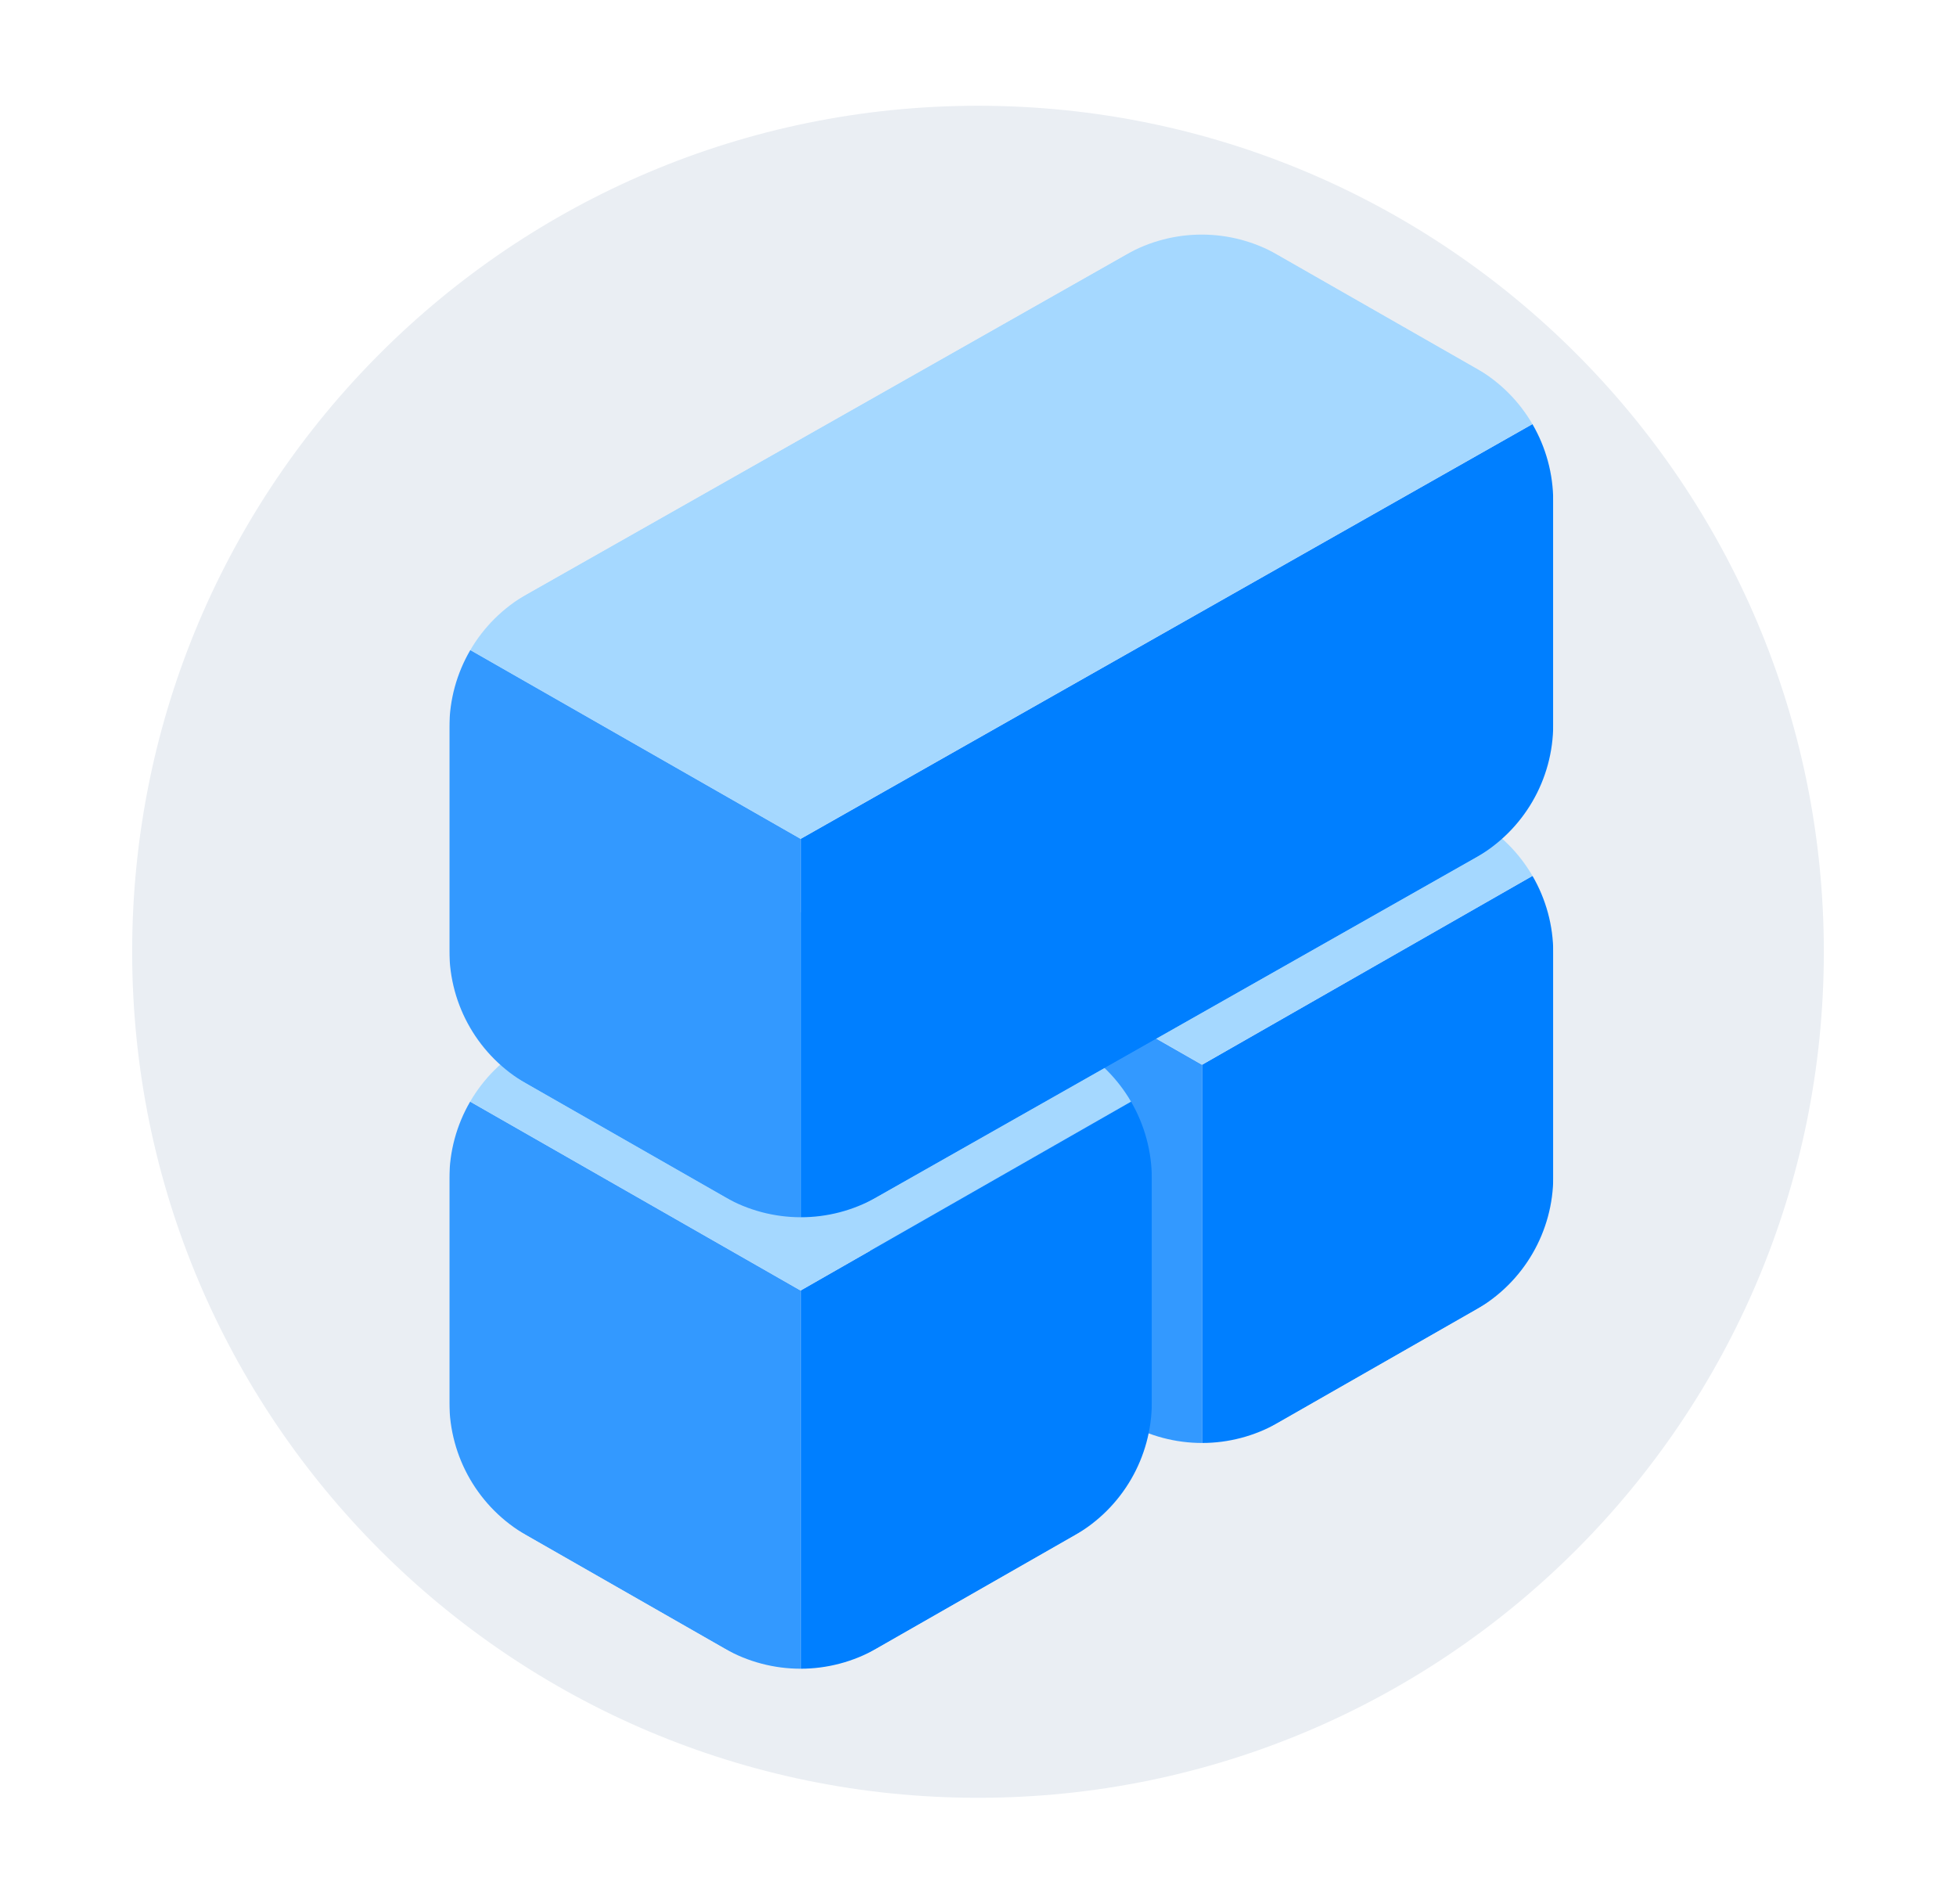
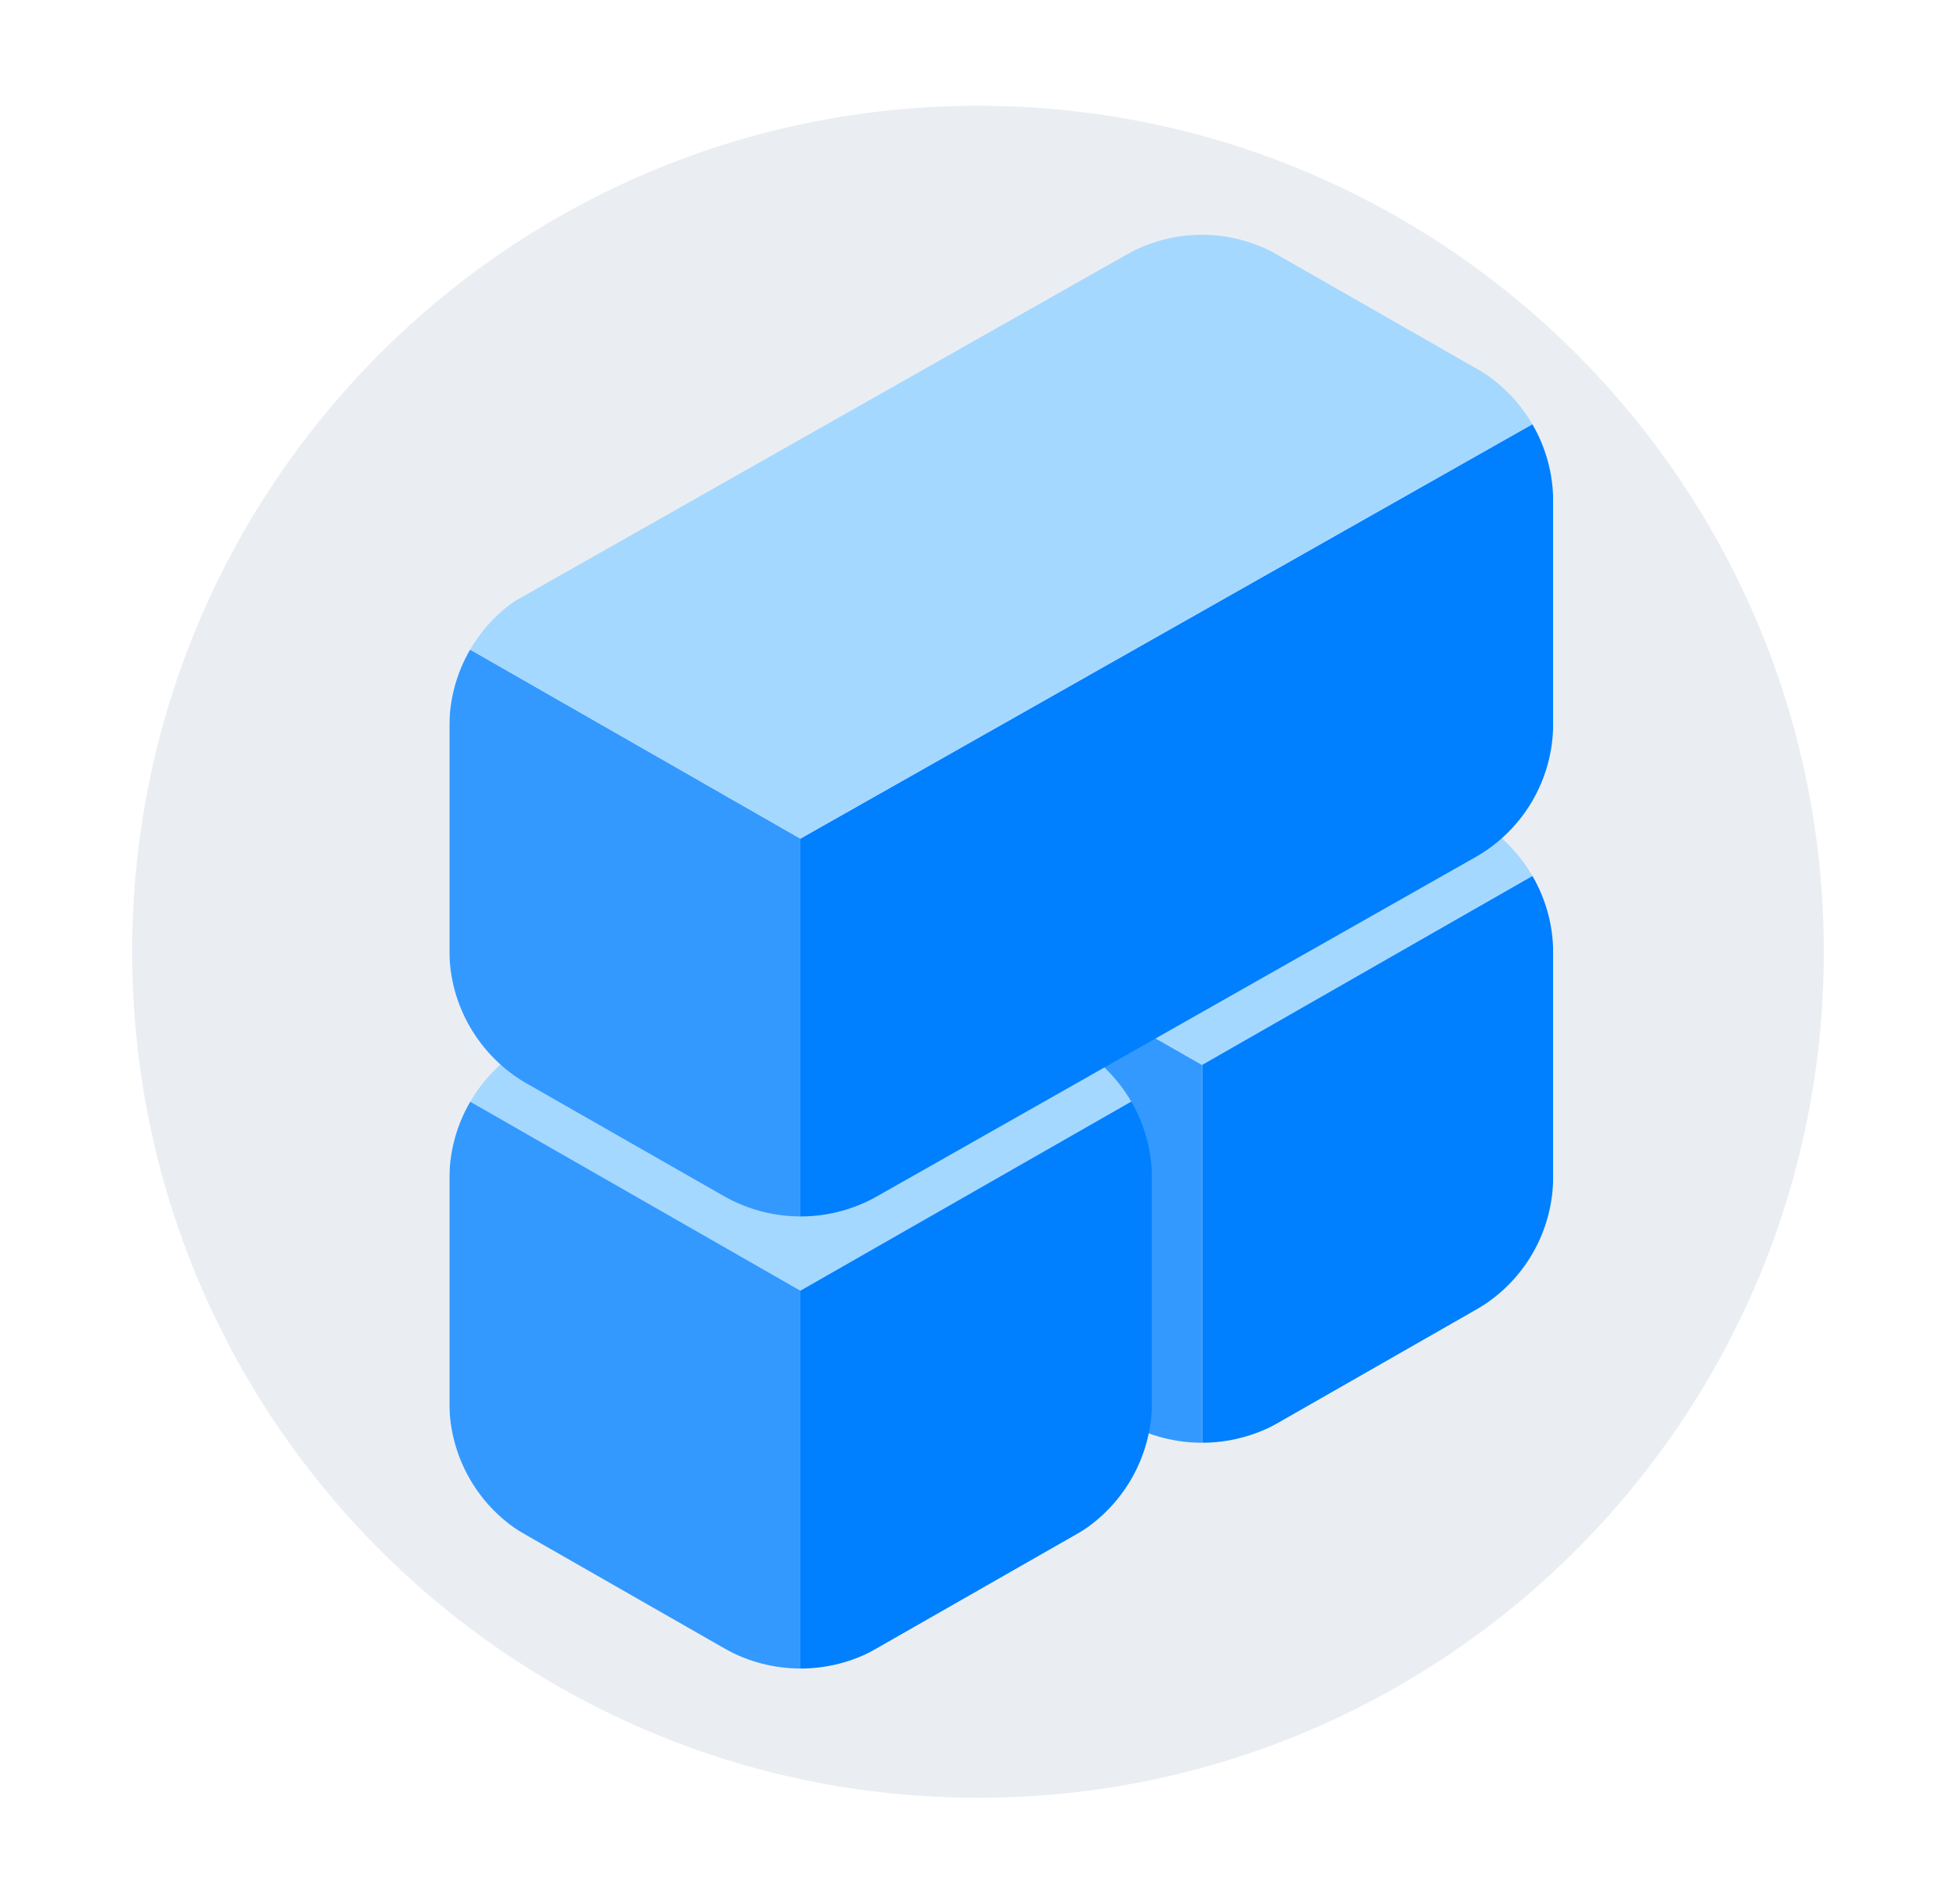
- <svg xmlns="http://www.w3.org/2000/svg" width="37" height="36" viewBox="0 0 37 36" fill="none">
+ <svg xmlns="http://www.w3.org/2000/svg" width="37" height="36" fill="none">
  <circle cx="18.5" cy="18" r="16" fill="#EAEEF3" />
-   <mask id="mask0_1018_62436" style="mask-type:alpha" maskUnits="userSpaceOnUse" x="16" y="12" width="14" height="16">
-     <path d="M24.177 13.365C23.285 12.856 22.191 12.856 21.299 13.365L17.555 15.505C16.651 16.021 16.094 16.982 16.094 18.023V22.25C16.094 23.291 16.651 24.252 17.555 24.768L21.299 26.907C22.191 27.417 23.285 27.417 24.177 26.907L27.921 24.768C28.824 24.252 29.382 23.291 29.382 22.25V18.023C29.382 16.982 28.824 16.021 27.921 15.505L24.177 13.365Z" fill="#D7DCE1" />
+   <mask id="a" style="mask-type:alpha" maskUnits="userSpaceOnUse" x="16" y="12" width="14" height="16">
+     <path d="M24.18 13.37a2.9 2.9 0 0 0-2.88 0l-3.75 2.13a2.9 2.9 0 0 0-1.46 2.52v4.23c0 1.04.56 2 1.46 2.52l3.75 2.14c.89.5 1.98.5 2.88 0l3.74-2.14a2.9 2.9 0 0 0 1.46-2.52v-4.23c0-1.04-.56-2-1.46-2.52l-3.74-2.13Z" fill="#D7DCE1" />
  </mask>
-   <g mask="url(#mask0_1018_62436)">
-     <path d="M22.738 27.73V20.137L29.382 16.34V23.933L22.738 27.73Z" fill="#007FFF" />
-     <path d="M16.094 23.933V16.34L22.738 20.137V27.73L16.094 23.933Z" fill="#3399FF" />
-     <path d="M16.094 16.34L22.738 12.543L29.382 16.34L22.738 20.136L16.094 16.34Z" fill="#A5D8FF" />
+   <g mask="url(#a)">
+     <path d="M22.74 27.73v-7.6l6.64-3.79v7.6l-6.64 3.79Z" fill="#007FFF" />
+     <path d="M16.1 23.93v-7.59l6.64 3.8v7.59l-6.65-3.8Z" fill="#39F" />
+     <path d="m16.1 16.34 6.64-3.8 6.64 3.8-6.64 3.8-6.65-3.8Z" fill="#A5D8FF" />
  </g>
-   <mask id="mask1_1018_62436" style="mask-type:alpha" maskUnits="userSpaceOnUse" x="8" y="17" width="14" height="15">
-     <path d="M8.5 22.292C8.5 21.251 9.058 20.291 9.961 19.774L13.705 17.635C14.597 17.125 15.691 17.125 16.583 17.635L20.327 19.774C21.23 20.291 21.788 21.251 21.788 22.292V26.519C21.788 27.56 21.23 28.521 20.327 29.037L16.583 31.177C15.691 31.686 14.597 31.686 13.705 31.177L9.961 29.037C9.058 28.521 8.5 27.56 8.5 26.519V22.292Z" fill="#D7DCE1" />
+   <mask id="b" style="mask-type:alpha" maskUnits="userSpaceOnUse" x="8" y="17" width="14" height="15">
+     <path d="M8.5 22.3c0-1.05.56-2 1.46-2.53l3.75-2.14c.89-.5 1.98-.5 2.87 0l3.75 2.14a2.9 2.9 0 0 1 1.46 2.52v4.23c0 1.04-.56 2-1.46 2.52l-3.75 2.14c-.89.5-1.98.5-2.87 0l-3.75-2.14a2.9 2.9 0 0 1-1.46-2.52v-4.23Z" fill="#D7DCE1" />
  </mask>
-   <g mask="url(#mask1_1018_62436)">
-     <path d="M15.145 31.999V24.406L21.789 20.609V28.203L15.145 31.999Z" fill="#007FFF" />
-     <path d="M8.5 28.203V20.609L15.144 24.406V31.999L8.5 28.203Z" fill="#3399FF" />
-     <path d="M8.5 20.609L15.144 16.812L21.788 20.609L15.144 24.406L8.5 20.609Z" fill="#A5D8FF" />
+   <g mask="url(#b)">
+     <path d="M15.14 32v-7.6l6.65-3.8v7.6L15.14 32Z" fill="#007FFF" />
+     <path d="M8.5 28.2v-7.6l6.64 3.8V32L8.5 28.2Z" fill="#39F" />
+     <path d="m8.5 20.6 6.64-3.79 6.65 3.8-6.65 3.8-6.64-3.8Z" fill="#A5D8FF" />
  </g>
-   <mask id="mask2_1018_62436" style="mask-type:alpha" maskUnits="userSpaceOnUse" x="8" y="4" width="22" height="20">
-     <path d="M24.17 4.819C23.282 4.311 22.192 4.309 21.302 4.814L9.97 11.235C9.062 11.75 8.5 12.713 8.5 13.758V17.978C8.5 19.019 9.058 19.98 9.961 20.496L13.711 22.639C14.6 23.146 15.69 23.148 16.58 22.644L27.911 16.223C28.82 15.708 29.381 14.744 29.381 13.7V9.48C29.381 8.439 28.824 7.478 27.92 6.962L24.17 4.819Z" fill="#D7DCE1" />
+   <mask id="c" style="mask-type:alpha" maskUnits="userSpaceOnUse" x="8" y="4" width="22" height="20">
+     <path d="M24.17 4.82a2.9 2.9 0 0 0-2.87 0L9.97 11.22a2.9 2.9 0 0 0-1.47 2.53v4.22c0 1.04.56 2 1.46 2.52l3.75 2.14c.89.5 1.98.5 2.87 0l11.33-6.42a2.9 2.9 0 0 0 1.47-2.52V9.48c0-1.04-.56-2-1.46-2.52l-3.75-2.14Z" fill="#D7DCE1" />
  </mask>
-   <g mask="url(#mask2_1018_62436)">
-     <path d="M15.145 23.458V15.865L29.382 7.797V15.39L15.145 23.458Z" fill="#007FFF" />
-     <path d="M8.5 19.66V12.066L15.144 15.863V23.456L8.5 19.66Z" fill="#3399FF" />
-     <path d="M8.5 12.068L22.737 4L29.381 7.797L15.144 15.864L8.5 12.068Z" fill="#A5D8FF" />
+   <g mask="url(#c)">
+     <path d="M15.14 23.46v-7.6L29.38 7.8v7.59l-14.24 8.07Z" fill="#007FFF" />
+     <path d="M8.5 19.66v-7.6l6.64 3.8v7.6l-6.64-3.8Z" fill="#39F" />
+     <path d="M8.5 12.07 22.74 4l6.64 3.8-14.24 8.06-6.64-3.8Z" fill="#A5D8FF" />
  </g>
</svg>
